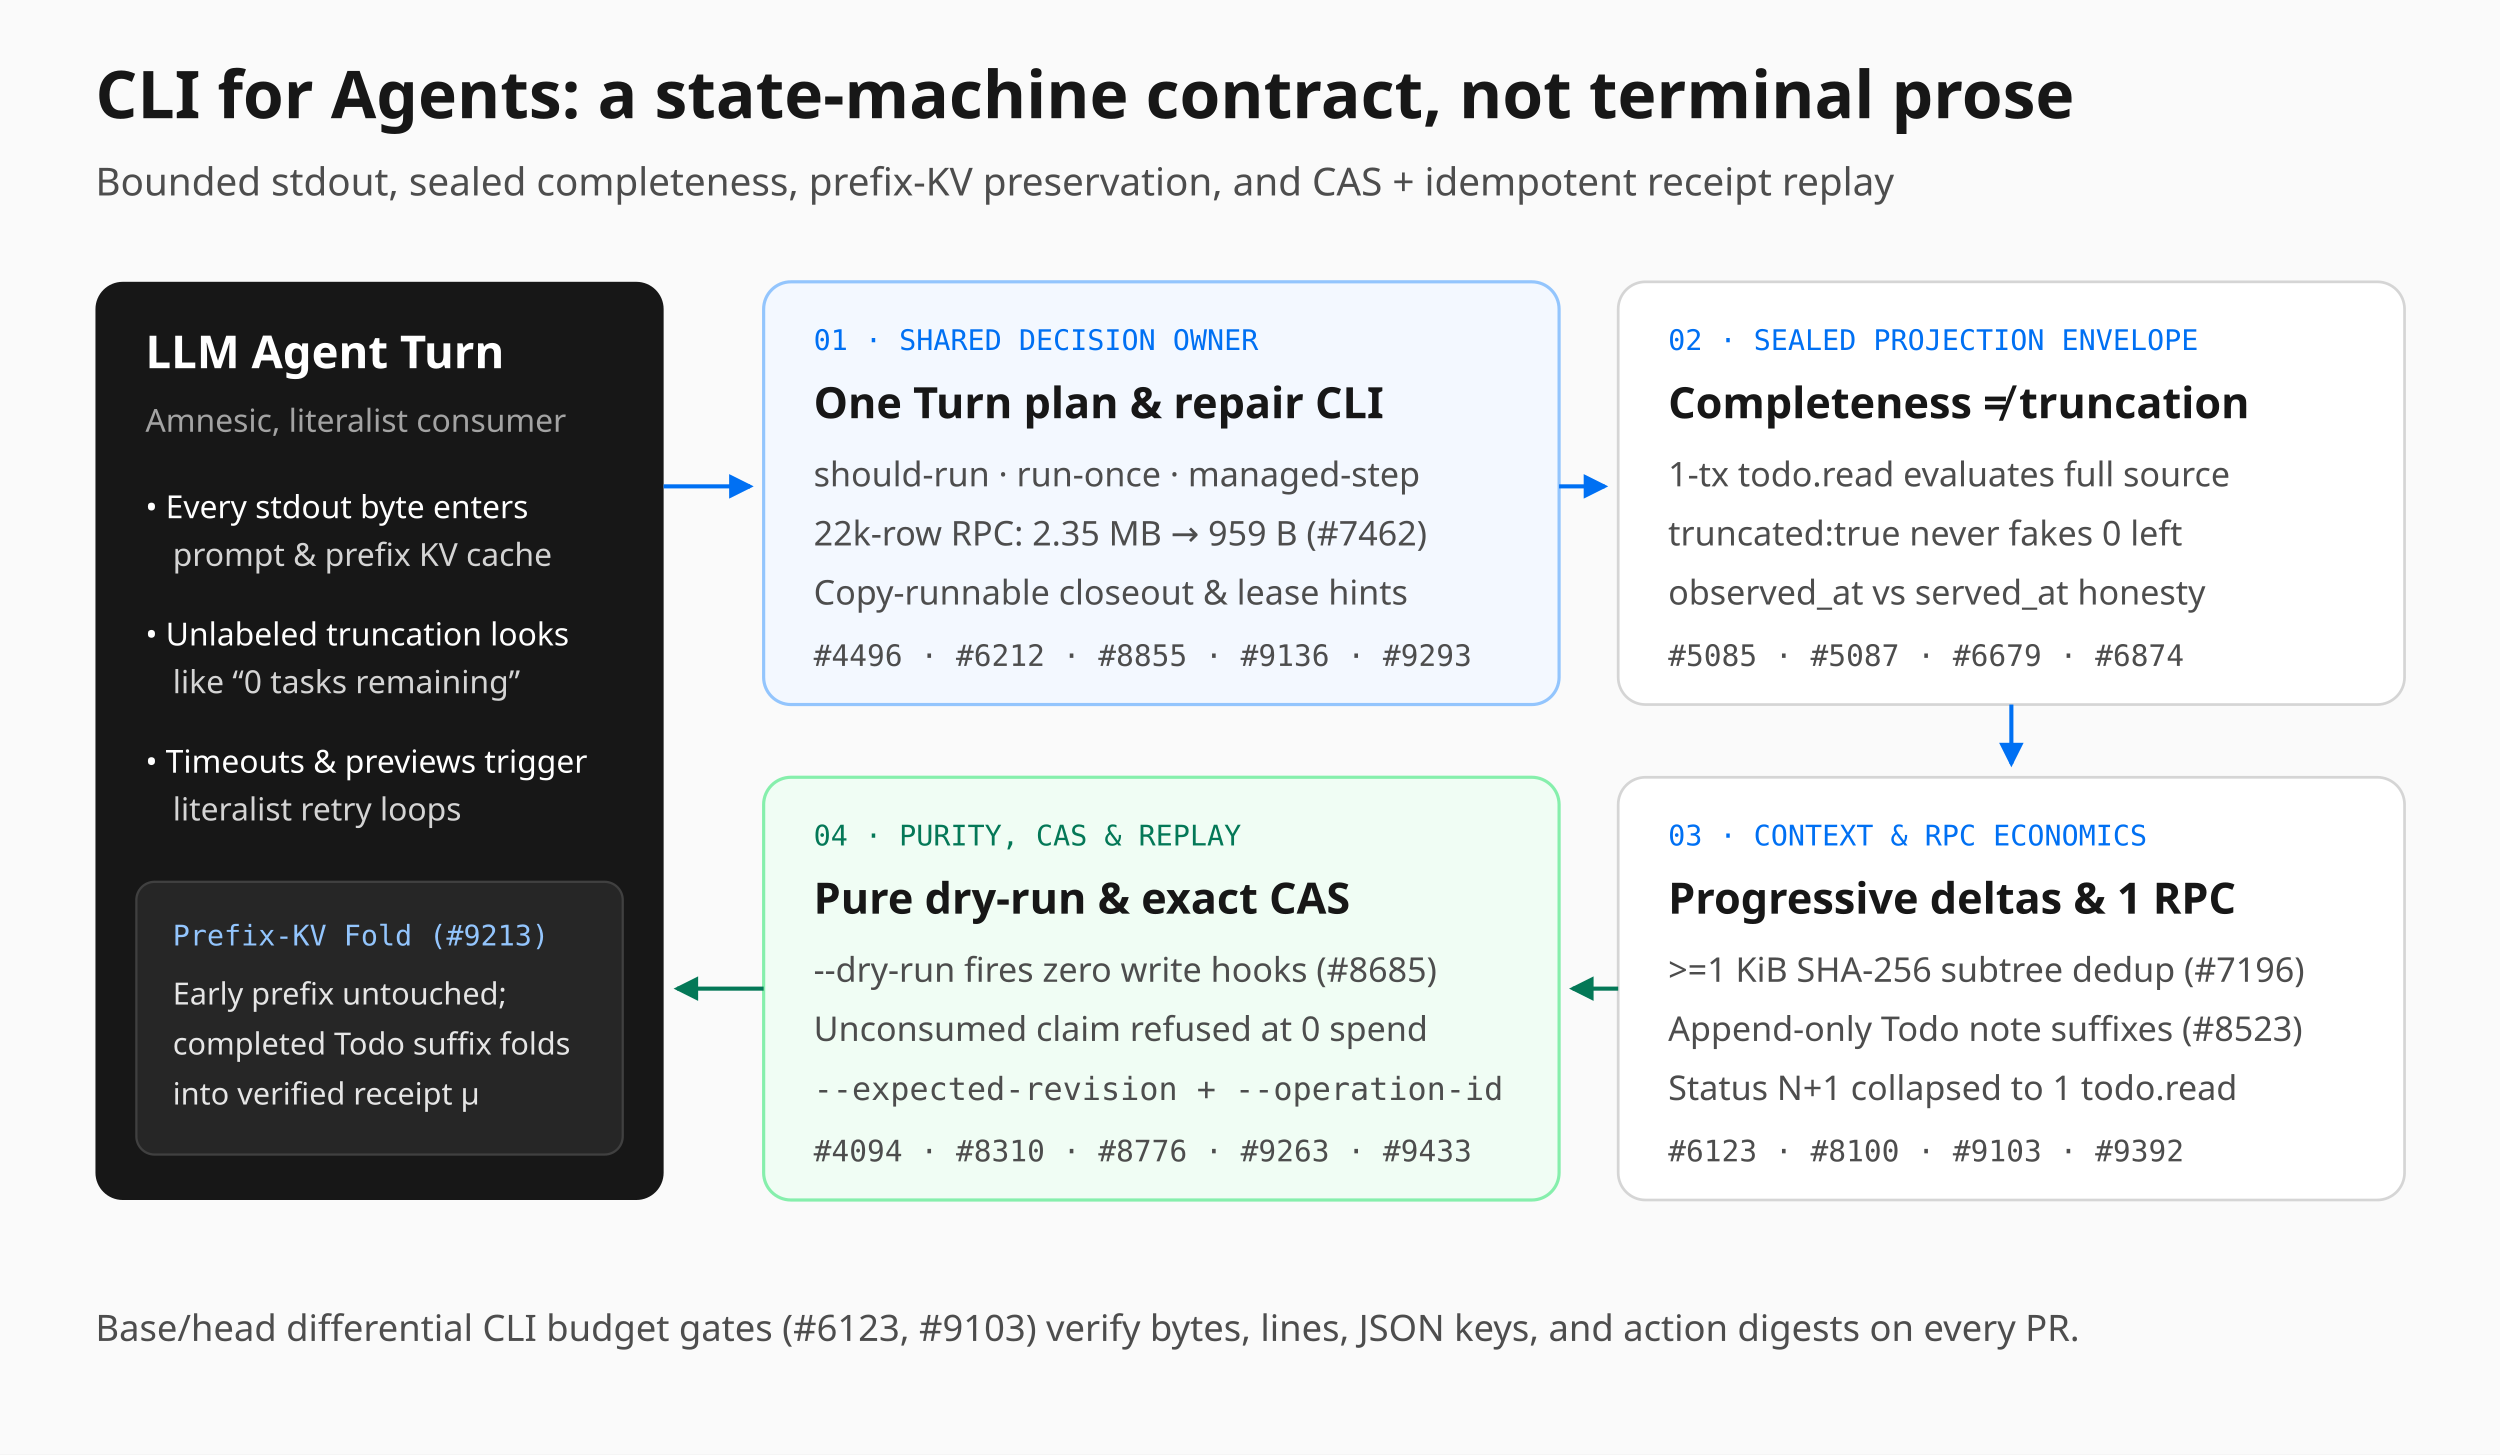
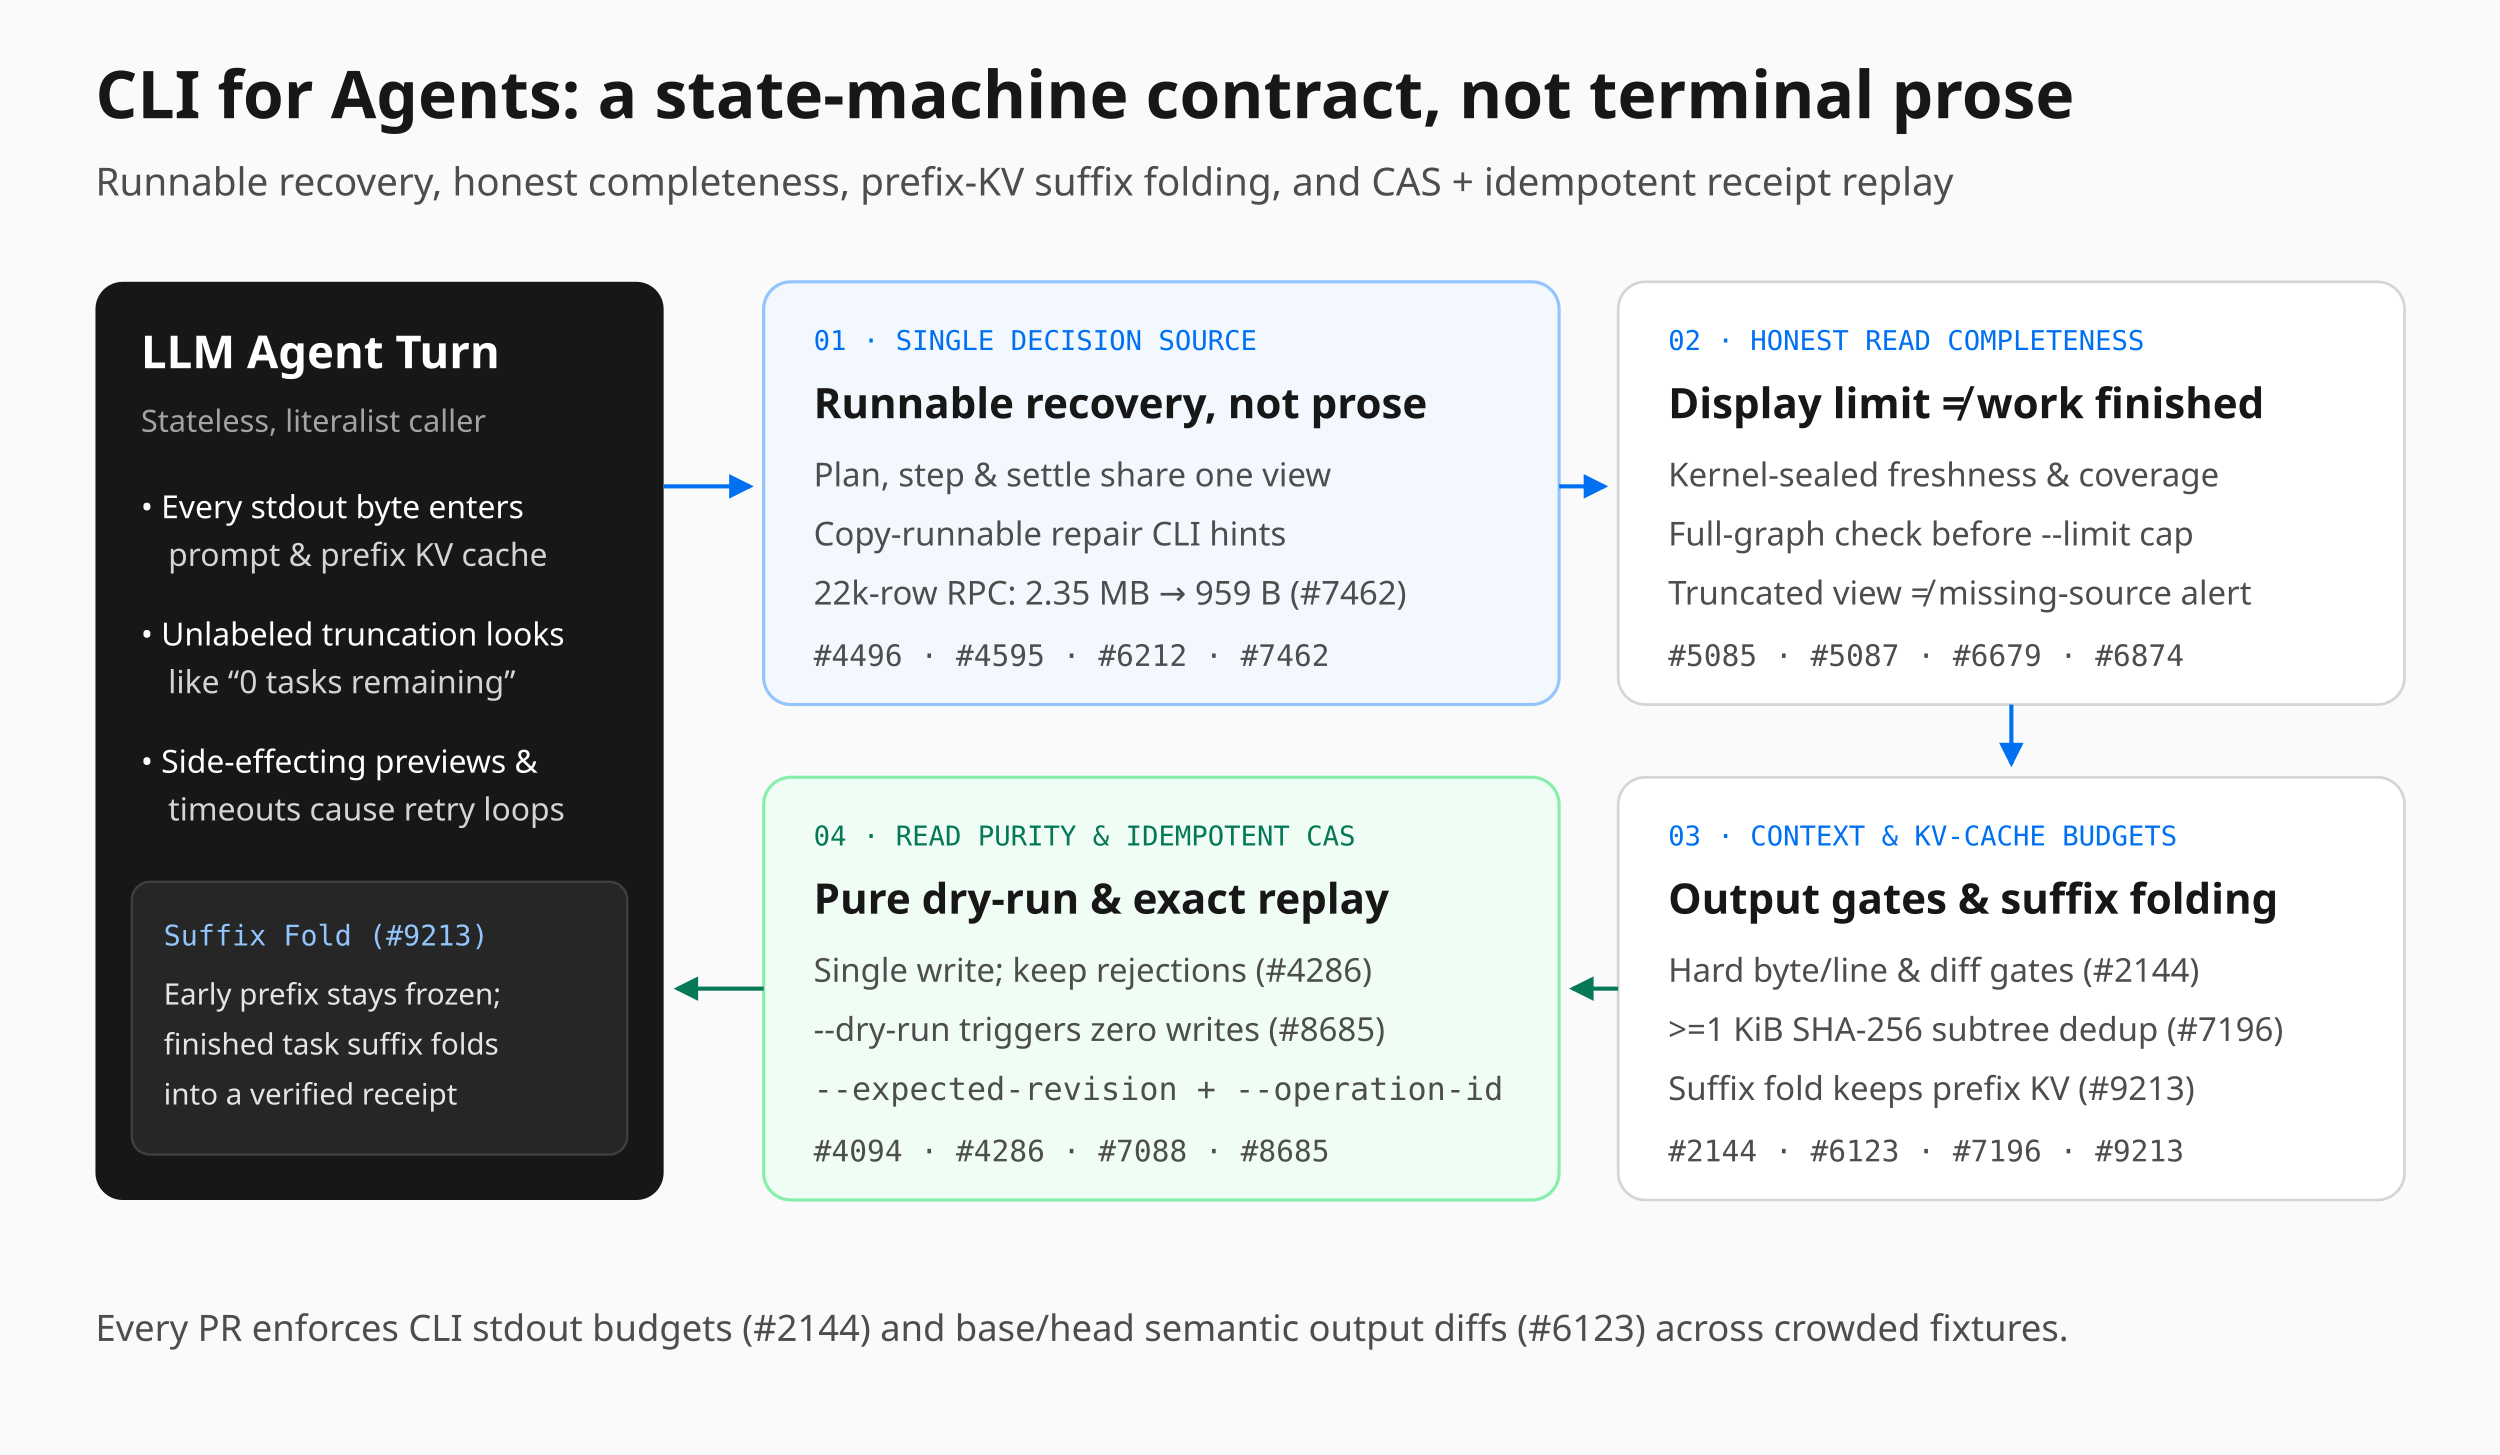
<svg xmlns="http://www.w3.org/2000/svg" width="1100" height="640" viewBox="0 0 1100 640" role="img" aria-labelledby="t d">
  <defs>
    <marker id="arrow" viewBox="0 0 10 10" refX="8.5" refY="5" markerWidth="6" markerHeight="6" orient="auto-start-reverse">
      <path d="M0 0 L10 5 L0 10 Z" fill="#0070f3" />
    </marker>
    <marker id="arrowGreen" viewBox="0 0 10 10" refX="8.5" refY="5" markerWidth="6" markerHeight="6" orient="auto-start-reverse">
      <path d="M0 0 L10 5 L0 10 Z" fill="#047857" />
    </marker>
  </defs>
  <rect width="100%" height="100%" fill="#fafafa" />
  <style>
    text { font-family: Geist, "PingFang SC", "Microsoft YaHei", sans-serif; fill: #171717; }
    .sub { fill: #4d4d4d; }
    .blue { fill: #0070f3; }
    .green { fill: #047857; }
    .on-dark { fill: #ffffff; }
    .on-dark-sub { fill: #e5e5e5; }
    .on-dark-muted { fill: #a3a3a3; }
    .on-dark-dim { fill: #d4d4d4; }
    .on-dark-sky { fill: #93c5fd; }
    .mono { font-family: "Geist Mono", "SFMono-Regular", monospace; }
    .box { fill: #fff; stroke: #d5d5d5; stroke-width: 1.2; }
    .box-hi { fill: #f3f8ff; stroke: #93c5fd; stroke-width: 1.4; }
    .box-ok { fill: #f0fdf4; stroke: #86efac; stroke-width: 1.4; }
    .flow { fill: none; stroke: #0070f3; stroke-width: 1.8; marker-end: url(#arrow); }
    .flow-ok { fill: none; stroke: #047857; stroke-width: 1.8; marker-end: url(#arrowGreen); }
  </style>
  <text x="42" y="52" font-size="29" font-weight="600">CLI for Agents: a state-machine contract, not terminal prose</text>
-   <text x="42" y="86" font-size="17" class="sub">Bounded stdout, sealed completeness, prefix-KV preservation, and CAS + idempotent receipt replay</text>
+   <text x="42" y="86" font-size="17" class="sub">Runnable recovery, honest completeness, prefix-KV suffix folding, and CAS + idempotent receipt replay</text>
  <rect x="42" y="124" width="250" height="404" rx="12" fill="#171717" />
-   <text x="64" y="162" font-size="20" font-weight="600" class="on-dark">LLM Agent Turn</text>
-   <text x="64" y="190" font-size="14" class="on-dark-muted">Amnesic, literalist consumer</text>
-   <text x="64" y="228" font-size="14" class="on-dark">• Every stdout byte enters</text>
-   <text x="76" y="249" font-size="14" class="on-dark-dim">prompt &amp; prefix KV cache</text>
-   <text x="64" y="284" font-size="14" class="on-dark">• Unlabeled truncation looks</text>
-   <text x="76" y="305" font-size="14" class="on-dark-dim">like “0 tasks remaining”</text>
-   <text x="64" y="340" font-size="14" class="on-dark">• Timeouts &amp; previews trigger</text>
-   <text x="76" y="361" font-size="14" class="on-dark-dim">literalist retry loops</text>
-   <rect x="60" y="388" width="214" height="120" rx="8" fill="#262626" stroke="#404040" />
-   <text x="76" y="416" font-size="12.5" class="mono on-dark-sky">Prefix-KV Fold (#9213)</text>
-   <text x="76" y="442" font-size="13.5" class="on-dark-sub">Early prefix untouched;</text>
-   <text x="76" y="464" font-size="13.5" class="on-dark-sub">completed Todo suffix folds</text>
-   <text x="76" y="486" font-size="13.5" class="on-dark-sub">into verified receipt μ</text>
+   <text x="62" y="162" font-size="20" font-weight="600" class="on-dark">LLM Agent Turn</text>
+   <text x="62" y="190" font-size="13.5" class="on-dark-muted">Stateless, literalist caller</text>
+   <text x="62" y="228" font-size="14" class="on-dark">• Every stdout byte enters</text>
+   <text x="74" y="249" font-size="14" class="on-dark-dim">prompt &amp; prefix KV cache</text>
+   <text x="62" y="284" font-size="14" class="on-dark">• Unlabeled truncation looks</text>
+   <text x="74" y="305" font-size="14" class="on-dark-dim">like “0 tasks remaining”</text>
+   <text x="62" y="340" font-size="14" class="on-dark">• Side-effecting previews &amp;</text>
+   <text x="74" y="361" font-size="14" class="on-dark-dim">timeouts cause retry loops</text>
+   <rect x="58" y="388" width="218" height="120" rx="8" fill="#262626" stroke="#404040" />
+   <text x="72" y="416" font-size="12.5" class="mono on-dark-sky">Suffix Fold (#9213)</text>
+   <text x="72" y="442" font-size="13" class="on-dark-sub">Early prefix stays frozen;</text>
+   <text x="72" y="464" font-size="13" class="on-dark-sub">finished task suffix folds</text>
+   <text x="72" y="486" font-size="13" class="on-dark-sub">into a verified receipt</text>
  <rect class="box-hi" x="336" y="124" width="350" height="186" rx="12" />
-   <text x="358" y="154" font-size="12.5" font-weight="500" class="mono blue">01 · SHARED DECISION OWNER</text>
-   <text x="358" y="184" font-size="19" font-weight="600">One Turn plan &amp; repair CLI</text>
-   <text x="358" y="214" font-size="15" class="sub">should-run · run-once · managed-step</text>
-   <text x="358" y="240" font-size="15" class="sub">22k-row RPC: 2.35 MB → 959 B (#7462)</text>
-   <text x="358" y="266" font-size="15" class="sub">Copy-runnable closeout &amp; lease hints</text>
-   <text x="358" y="293" font-size="13" class="mono sub">#4496 · #6212 · #8855 · #9136 · #9293</text>
+   <text x="358" y="154" font-size="12" font-weight="500" class="mono blue">01 · SINGLE DECISION SOURCE</text>
+   <text x="358" y="184" font-size="18.5" font-weight="600">Runnable recovery, not prose</text>
+   <text x="358" y="214" font-size="14.5" class="sub">Plan, step &amp; settle share one view</text>
+   <text x="358" y="240" font-size="14.5" class="sub">Copy-runnable repair CLI hints</text>
+   <text x="358" y="266" font-size="14.5" class="sub">22k-row RPC: 2.35 MB → 959 B (#7462)</text>
+   <text x="358" y="293" font-size="13" class="mono sub">#4496 · #4595 · #6212 · #7462</text>
  <rect class="box" x="712" y="124" width="346" height="186" rx="12" />
-   <text x="734" y="154" font-size="12.5" font-weight="500" class="mono blue">02 · SEALED PROJECTION ENVELOPE</text>
-   <text x="734" y="184" font-size="19" font-weight="600">Completeness ≠ truncation</text>
-   <text x="734" y="214" font-size="15" class="sub">1-tx todo.read evaluates full source</text>
-   <text x="734" y="240" font-size="15" class="sub">truncated:true never fakes 0 left</text>
-   <text x="734" y="266" font-size="15" class="sub">observed_at vs served_at honesty</text>
+   <text x="734" y="154" font-size="12" font-weight="500" class="mono blue">02 · HONEST READ COMPLETENESS</text>
+   <text x="734" y="184" font-size="18.5" font-weight="600">Display limit ≠ work finished</text>
+   <text x="734" y="214" font-size="14.5" class="sub">Kernel-sealed freshness &amp; coverage</text>
+   <text x="734" y="240" font-size="14.5" class="sub">Full-graph check before --limit cap</text>
+   <text x="734" y="266" font-size="14.5" class="sub">Truncated view ≠ missing-source alert</text>
  <text x="734" y="293" font-size="13" class="mono sub">#5085 · #5087 · #6679 · #6874</text>
  <rect class="box" x="712" y="342" width="346" height="186" rx="12" />
-   <text x="734" y="372" font-size="12.5" font-weight="500" class="mono blue">03 · CONTEXT &amp; RPC ECONOMICS</text>
-   <text x="734" y="402" font-size="19" font-weight="600">Progressive deltas &amp; 1 RPC</text>
-   <text x="734" y="432" font-size="15" class="sub">&gt;=1 KiB SHA-256 subtree dedup (#7196)</text>
-   <text x="734" y="458" font-size="15" class="sub">Append-only Todo note suffixes (#8523)</text>
-   <text x="734" y="484" font-size="15" class="sub">Status N+1 collapsed to 1 todo.read</text>
-   <text x="734" y="511" font-size="13" class="mono sub">#6123 · #8100 · #9103 · #9392</text>
+   <text x="734" y="372" font-size="12" font-weight="500" class="mono blue">03 · CONTEXT &amp; KV-CACHE BUDGETS</text>
+   <text x="734" y="402" font-size="18.5" font-weight="600">Output gates &amp; suffix folding</text>
+   <text x="734" y="432" font-size="14.5" class="sub">Hard byte/line &amp; diff gates (#2144)</text>
+   <text x="734" y="458" font-size="14.5" class="sub">&gt;=1 KiB SHA-256 subtree dedup (#7196)</text>
+   <text x="734" y="484" font-size="14.5" class="sub">Suffix fold keeps prefix KV (#9213)</text>
+   <text x="734" y="511" font-size="13" class="mono sub">#2144 · #6123 · #7196 · #9213</text>
  <rect class="box-ok" x="336" y="342" width="350" height="186" rx="12" />
-   <text x="358" y="372" font-size="12.5" font-weight="500" class="mono green">04 · PURITY, CAS &amp; REPLAY</text>
-   <text x="358" y="402" font-size="19" font-weight="600">Pure dry-run &amp; exact CAS</text>
-   <text x="358" y="432" font-size="15" class="sub">--dry-run fires zero write hooks (#8685)</text>
-   <text x="358" y="458" font-size="15" class="sub">Unconsumed claim refused at 0 spend</text>
+   <text x="358" y="372" font-size="12" font-weight="500" class="mono green">04 · READ PURITY &amp; IDEMPOTENT CAS</text>
+   <text x="358" y="402" font-size="18.5" font-weight="600">Pure dry-run &amp; exact replay</text>
+   <text x="358" y="432" font-size="14.5" class="sub">Single write; keep rejections (#4286)</text>
+   <text x="358" y="458" font-size="14.5" class="sub">--dry-run triggers zero writes (#8685)</text>
  <text x="358" y="484" font-size="14" class="mono sub">--expected-revision + --operation-id</text>
-   <text x="358" y="511" font-size="13" class="mono sub">#4094 · #8310 · #8776 · #9263 · #9433</text>
+   <text x="358" y="511" font-size="13" class="mono sub">#4094 · #4286 · #7088 · #8685</text>
  <path class="flow" d="M292 214 H330" />
  <path class="flow" d="M686 214 H706" />
  <path class="flow" d="M885 310 V336" />
  <path class="flow-ok" d="M712 435 H692" />
  <path class="flow-ok" d="M336 435 H298" />
-   <text x="42" y="590" font-size="16" class="sub">Base/head differential CLI budget gates (#6123, #9103) verify bytes, lines, JSON keys, and action digests on every PR.</text>
+   <text x="42" y="590" font-size="16" class="sub">Every PR enforces CLI stdout budgets (#2144) and base/head semantic output diffs (#6123) across crowded fixtures.</text>
</svg>
